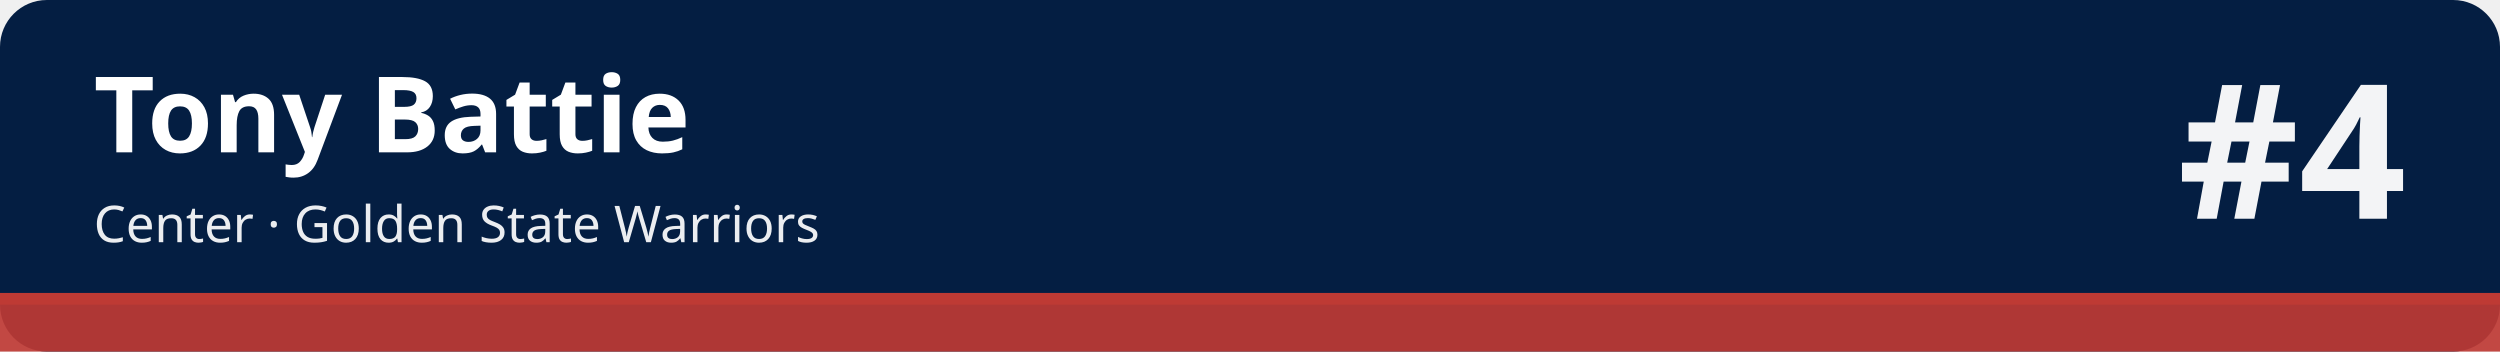
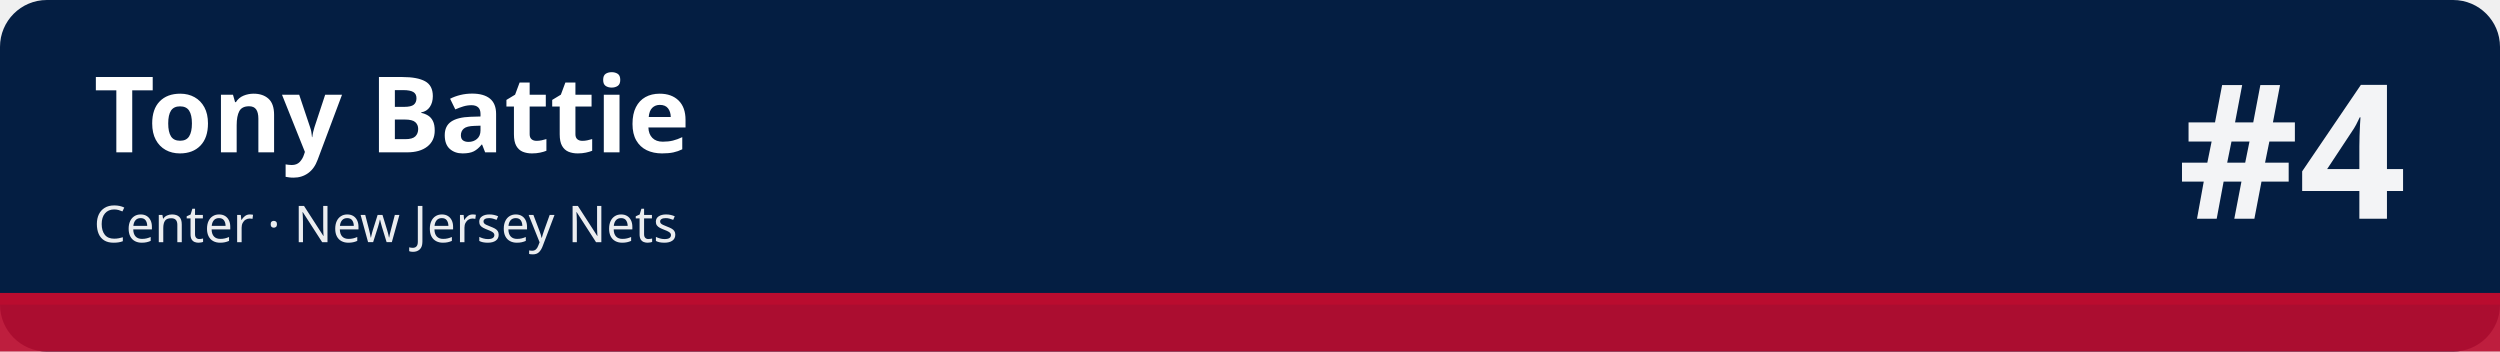
<svg xmlns="http://www.w3.org/2000/svg" width="1280" height="180" viewBox="0 0 1280 180" role="img" aria-labelledby="t d">
  <rect width="1280" height="180" rx="24" fill="#041e42" />
-   <rect x="0" y="150" width="1280" height="30" fill="#be3a34" fill-opacity=".92" />
-   <rect x="0" y="150" width="1280" height="6" fill="#be3a34" />
+   <rect x="0" y="150" width="1280" height="30" fill="#ba0c2f" fill-opacity=".92" />
+   <rect x="0" y="150" width="1280" height="6" fill="#ba0c2f" />
  <text x="48" y="78" font-family="sans-serif" font-size="54" font-weight="700" fill="#ffffff">Tony Battie</text>
-   <text x="48" y="124" font-family="sans-serif" font-size="26" fill="#ffffff" fill-opacity=".92">Center · Golden State Warriors</text>
+   <text x="48" y="124" font-family="sans-serif" font-size="26" fill="#ffffff" fill-opacity=".92">Center · New Jersey Nets</text>
  <text x="1232" y="112" font-family="sans-serif" font-size="96" font-weight="800" fill="#ffffff" fill-opacity=".95" text-anchor="end">#4</text>
</svg>
